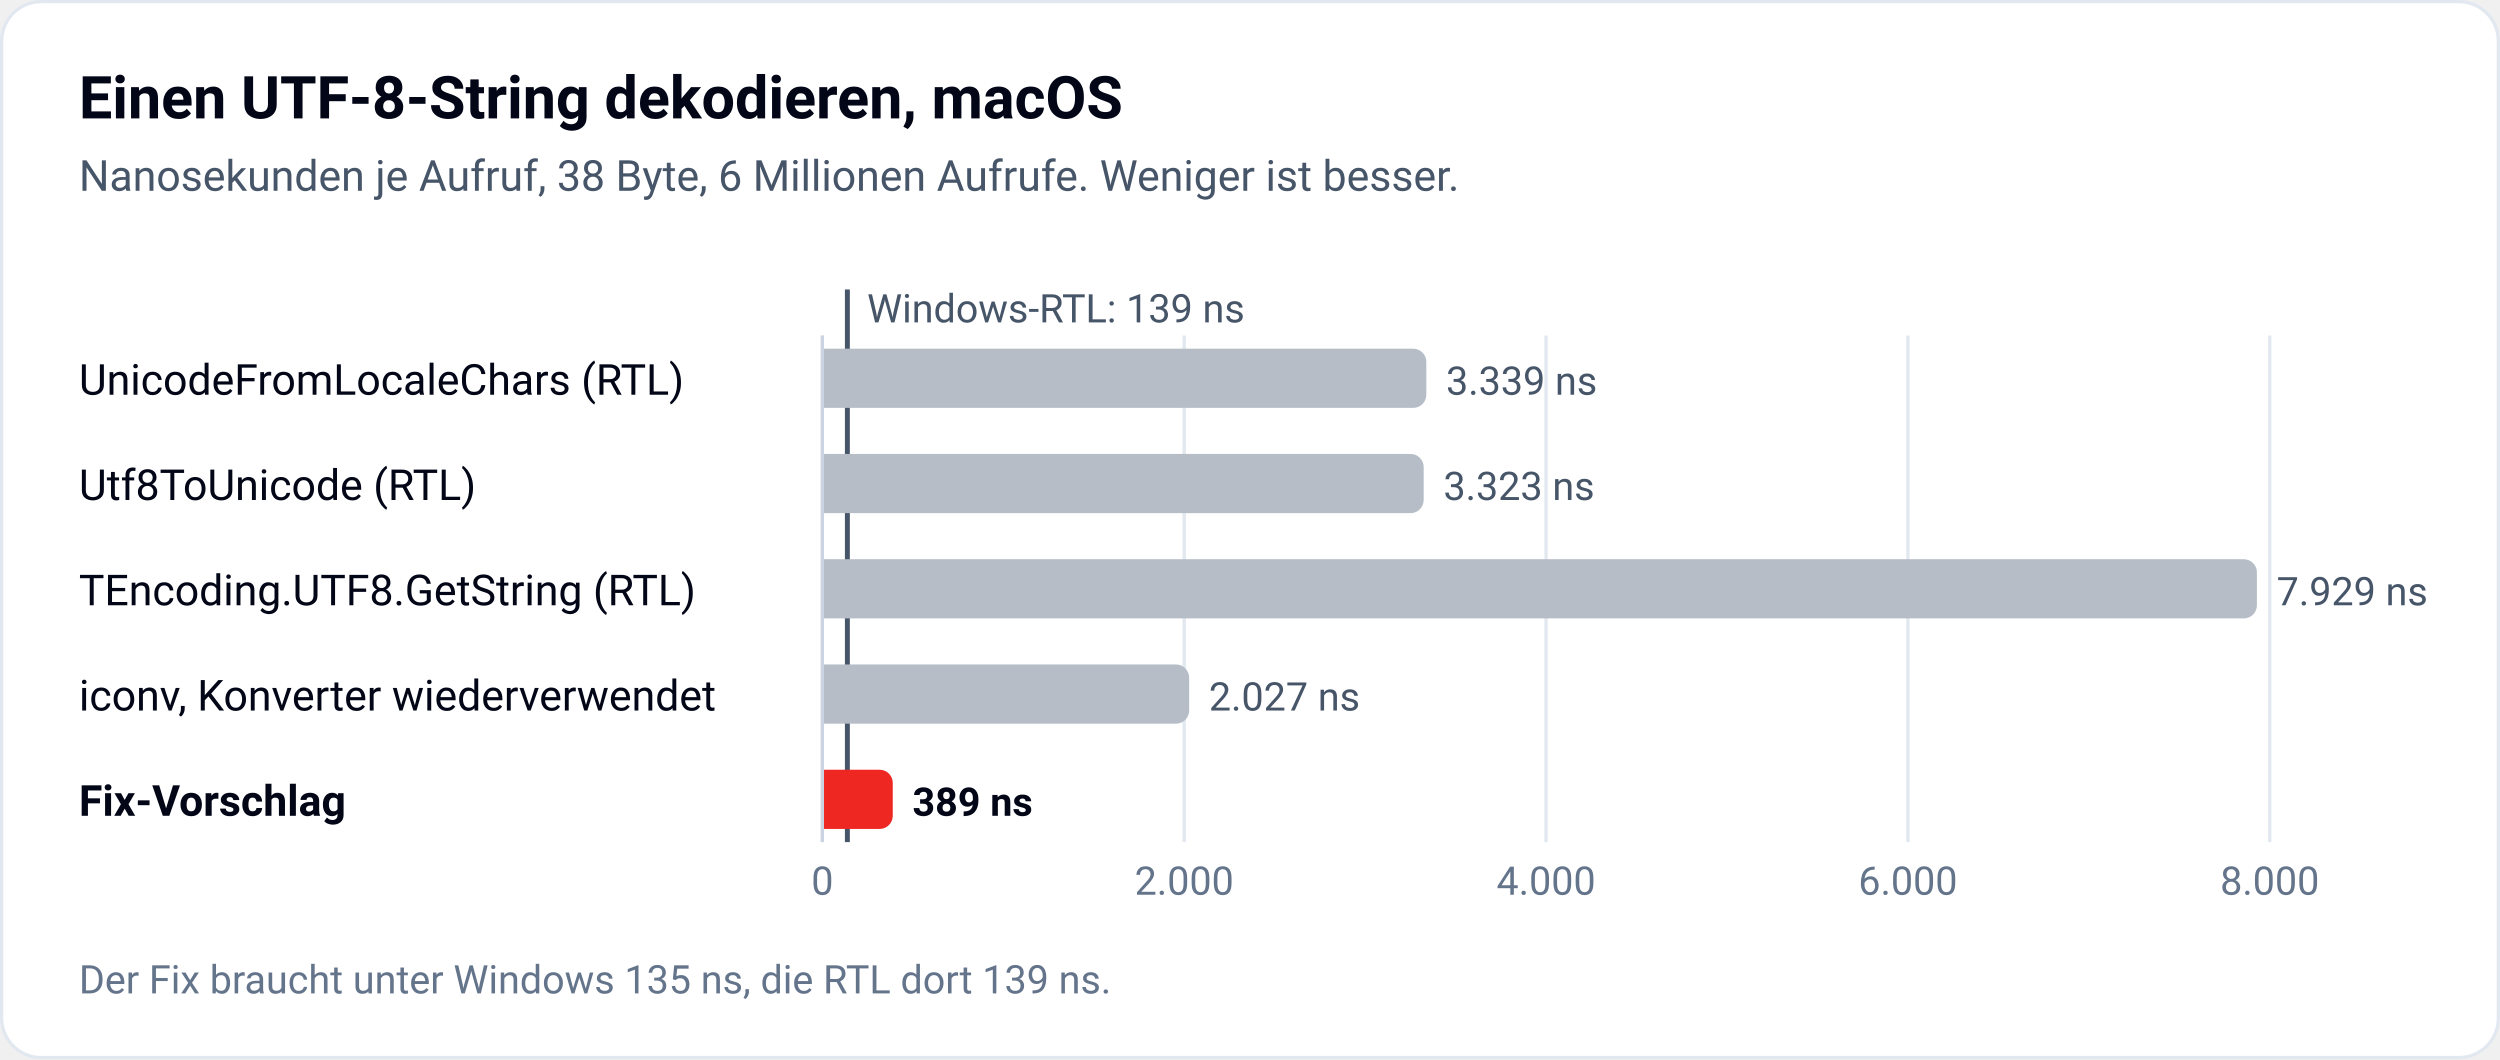
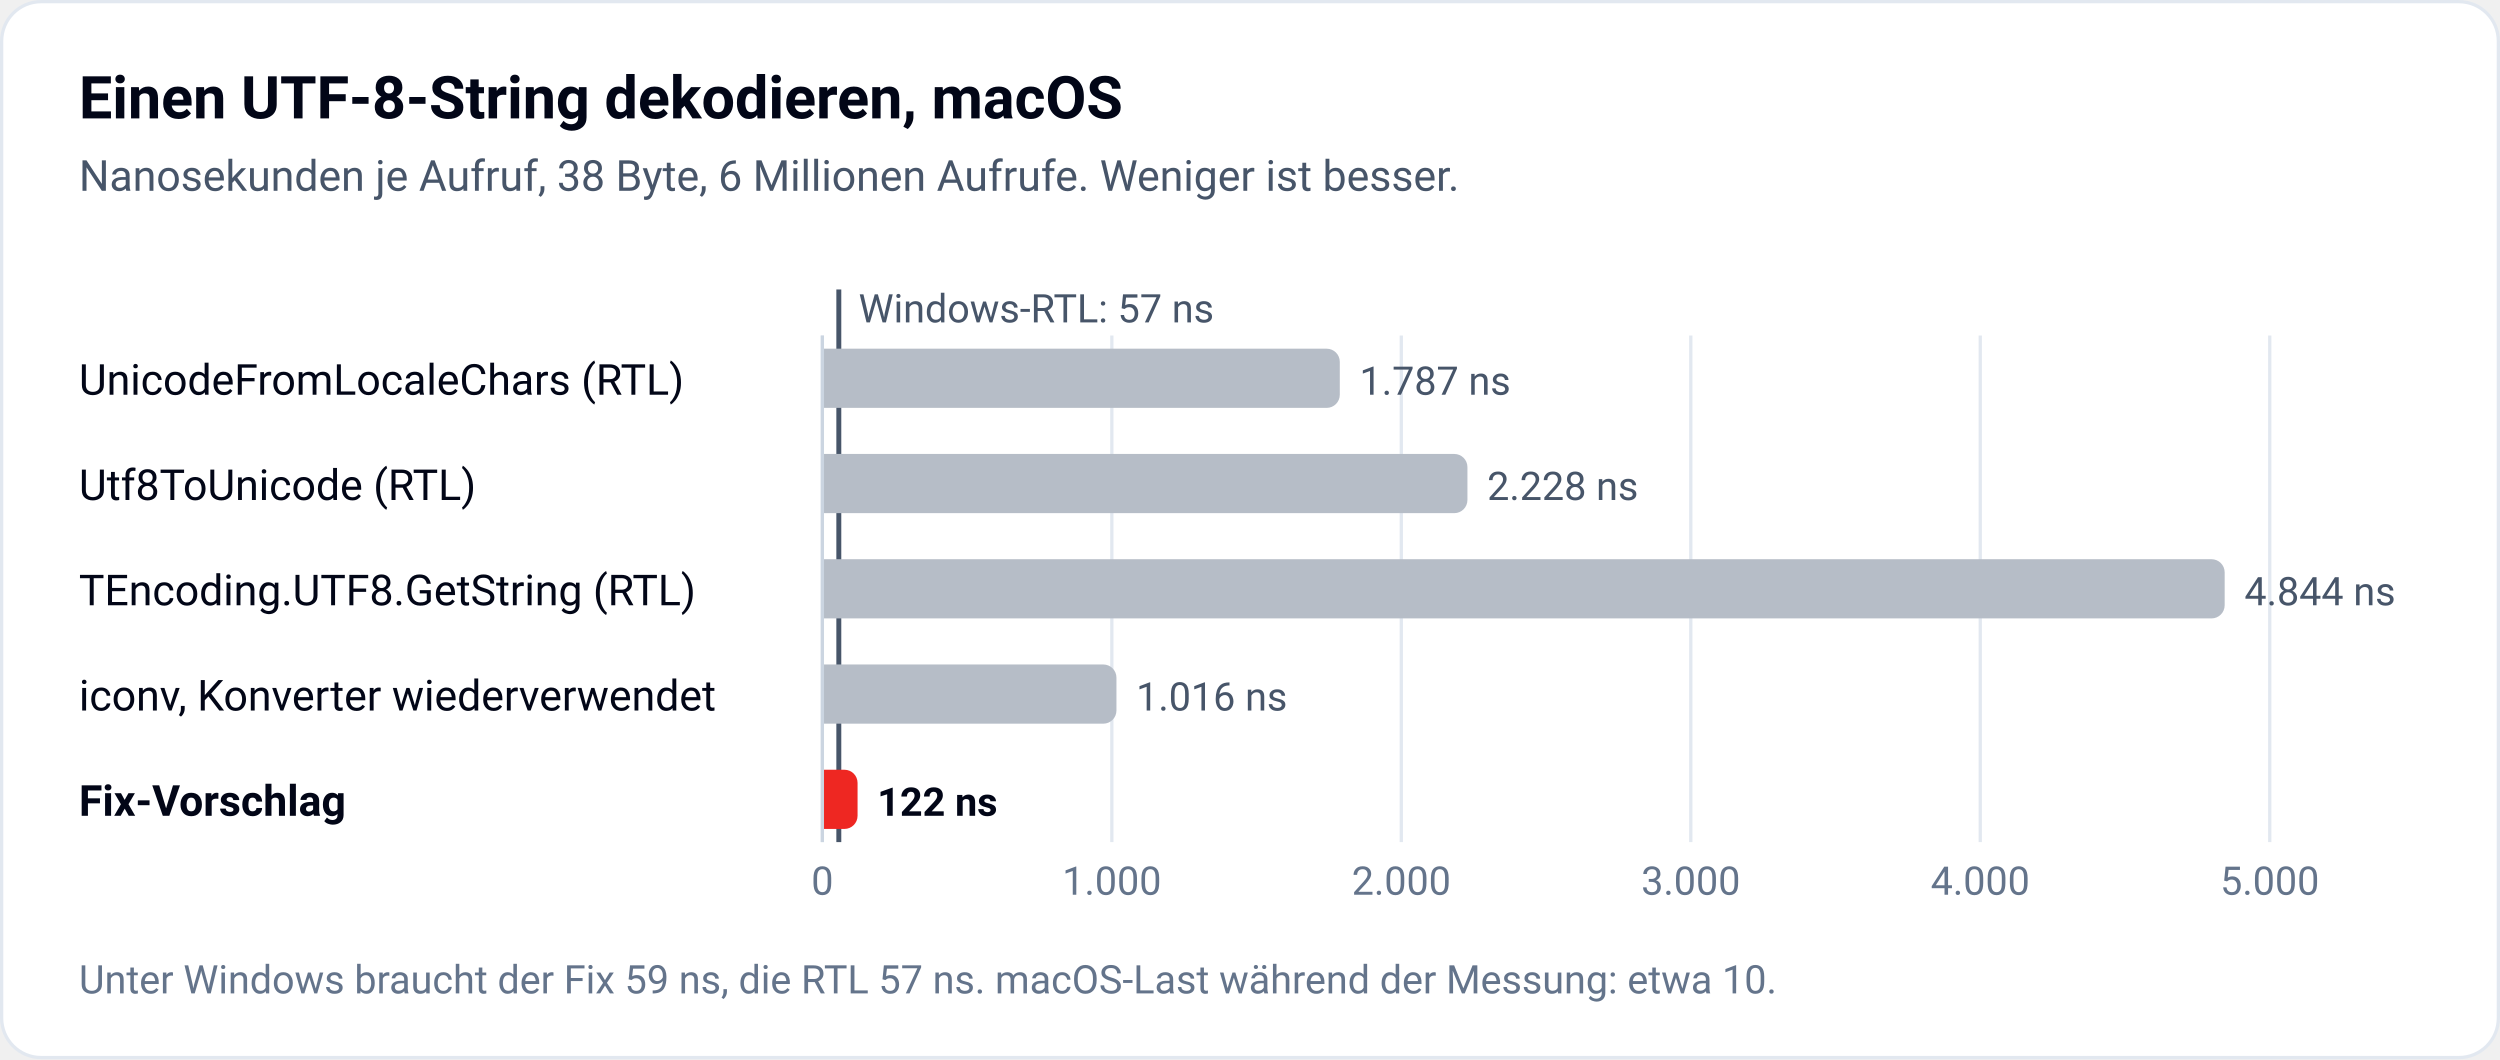
<svg xmlns="http://www.w3.org/2000/svg" viewBox="0 0 760 322" width="760" height="322" role="img" aria-labelledby="t d">
  <style>text{font-family:system-ui, -apple-system, 'Segoe UI', Roboto, sans-serif}.in{fill:#ffffff}.in-wait{fill:#0b0b0b}.in-other{fill:#0b0b0b}.bg{fill:#ffffff;stroke:#e2e8f0}.t1{fill:#020617}.t2{fill:#475569}.t3{fill:#64748b}.grid{stroke:#e2e8f0}.base{stroke:#cbd5e1}.ref{stroke:#475569}.gap{stroke:#ffffff}.firedac{fill:#ee2722}.dotnet{fill:#0097a7}.client{fill:#2a78d6}.system{fill:#6250d6}.wait{fill:#eda100}.other{fill:#9aa3af}.quiet{fill:#b6bdc7}@media (prefers-color-scheme: dark){.in{fill:#ffffff}.in-wait{fill:#0b0b0b}.in-other{fill:#ffffff}.bg{fill:#0f1620;stroke:#1f2937}.t1{fill:#ffffff}.t2{fill:#cbd5e1}.t3{fill:#94a3b8}.grid{stroke:#1f2937}.base{stroke:#334155}.ref{stroke:#cbd5e1}.gap{stroke:#0f1620}.firedac{fill:#fa423c}.dotnet{fill:#0097a7}.client{fill:#3987e5}.system{fill:#9085e9}.wait{fill:#c98500}.other{fill:#5b6472}.quiet{fill:#465061}}</style>
  <rect class="bg" x="0.5" y="0.5" width="759" height="321" rx="12" />
  <text class="t1" x="24.0" y="36.0" font-size="18" font-weight="600">Einen UTF-8-String dekodieren, macOS</text>
  <text class="t2" x="24.0" y="58.0" font-size="13">Nanosekunden je Aufruf, 38 Byte, 6 Millionen Aufrufe. Weniger ist besser.</text>
  <line class="grid" x1="250.0" y1="102" x2="250.0" y2="256" stroke-width="1" />
  <text class="t3" x="250.0" y="272.0" font-size="12" text-anchor="middle">0</text>
-   <line class="grid" x1="360.0" y1="102" x2="360.0" y2="256" stroke-width="1" />
-   <text class="t3" x="360.0" y="272.0" font-size="12" text-anchor="middle">2.000</text>
-   <line class="grid" x1="470.0" y1="102" x2="470.0" y2="256" stroke-width="1" />
-   <text class="t3" x="470.0" y="272.0" font-size="12" text-anchor="middle">4.000</text>
-   <line class="grid" x1="580.0" y1="102" x2="580.0" y2="256" stroke-width="1" />
-   <text class="t3" x="580.0" y="272.0" font-size="12" text-anchor="middle">6.000</text>
+   <line class="grid" x1="338.0" y1="102" x2="338.0" y2="256" stroke-width="1" />
+   <text class="t3" x="338.0" y="272.0" font-size="12" text-anchor="middle">1.000</text>
+   <line class="grid" x1="426.0" y1="102" x2="426.0" y2="256" stroke-width="1" />
+   <text class="t3" x="426.0" y="272.0" font-size="12" text-anchor="middle">2.000</text>
+   <line class="grid" x1="514.0" y1="102" x2="514.0" y2="256" stroke-width="1" />
+   <text class="t3" x="514.0" y="272.0" font-size="12" text-anchor="middle">3.000</text>
+   <line class="grid" x1="602.0" y1="102" x2="602.0" y2="256" stroke-width="1" />
+   <text class="t3" x="602.0" y="272.0" font-size="12" text-anchor="middle">4.000</text>
  <line class="grid" x1="690.0" y1="102" x2="690.0" y2="256" stroke-width="1" />
-   <text class="t3" x="690.0" y="272.0" font-size="12" text-anchor="middle">8.000</text>
-   <line class="ref" x1="257.6" y1="88" x2="257.6" y2="256" stroke-width="1.5" />
-   <text class="t2" x="263.6" y="98.0" font-size="12">Windows-RTL: 139 ns</text>
+   <text class="t3" x="690.0" y="272.0" font-size="12" text-anchor="middle">5.000</text>
+   <line class="ref" x1="255.0" y1="88" x2="255.0" y2="256" stroke-width="1.5" />
+   <text class="t2" x="261.0" y="98.0" font-size="12">Windows-RTL: 57 ns</text>
  <text class="t1" x="24.0" y="120.0" font-size="13">UnicodeFromLocaleChars (RTL)</text>
-   <path class="quiet" d="M250.0,106.0h179.6a4,4 0 0 1 4,4v10.0a4,4 0 0 1 -4,4h-179.6z" />
-   <text class="t2" x="439.6" y="120.0" font-size="12">3.339 ns</text>
+   <path class="quiet" d="M250.0,106.0h153.3a4,4 0 0 1 4,4v10.0a4,4 0 0 1 -4,4h-153.3z" />
+   <text class="t2" x="413.3" y="120.0" font-size="12">1.787 ns</text>
  <text class="t1" x="24.0" y="152.0" font-size="13">Utf8ToUnicode (RTL)</text>
-   <path class="quiet" d="M250.0,138.0h178.8a4,4 0 0 1 4,4v10.0a4,4 0 0 1 -4,4h-178.8z" />
-   <text class="t2" x="438.8" y="152.0" font-size="12">3.323 ns</text>
+   <path class="quiet" d="M250.0,138.0h192.1a4,4 0 0 1 4,4v10.0a4,4 0 0 1 -4,4h-192.1z" />
+   <text class="t2" x="452.1" y="152.0" font-size="12">2.228 ns</text>
  <text class="t1" x="24.0" y="184.0" font-size="13">TEncoding.UTF8.GetString (RTL)</text>
-   <path class="quiet" d="M250.0,170.0h432.1a4,4 0 0 1 4,4v10.0a4,4 0 0 1 -4,4h-432.1z" />
-   <text class="t2" x="692.1" y="184.0" font-size="12">7.929 ns</text>
+   <path class="quiet" d="M250.0,170.0h422.3a4,4 0 0 1 4,4v10.0a4,4 0 0 1 -4,4h-422.3z" />
+   <text class="t2" x="682.3" y="184.0" font-size="12">4.844 ns</text>
  <text class="t1" x="24.0" y="216.0" font-size="13">iconv, Konverter wiederverwendet</text>
-   <path class="quiet" d="M250.0,202.0h107.5a4,4 0 0 1 4,4v10.0a4,4 0 0 1 -4,4h-107.5z" />
-   <text class="t2" x="367.5" y="216.0" font-size="12">2.027 ns</text>
+   <path class="quiet" d="M250.0,202.0h85.4a4,4 0 0 1 4,4v10.0a4,4 0 0 1 -4,4h-85.4z" />
+   <text class="t2" x="345.4" y="216.0" font-size="12">1.016 ns</text>
  <text class="t1" x="24.0" y="248.0" font-size="13" font-weight="600">Fix-Vorschlag</text>
-   <path class="firedac" d="M250.0,234.0h17.4a4,4 0 0 1 4,4v10.0a4,4 0 0 1 -4,4h-17.4z" />
-   <text class="t1" x="277.4" y="248.0" font-size="12" font-weight="600">389 ns</text>
+   <path class="firedac" d="M250.0,234.0h6.7a4,4 0 0 1 4,4v10.0a4,4 0 0 1 -4,4h-6.7z" />
+   <text class="t1" x="266.7" y="248.0" font-size="12" font-weight="600">122 ns</text>
  <line class="base" x1="250" y1="102" x2="250" y2="256" stroke-width="1" />
-   <text class="t3" x="24.0" y="302.0" font-size="12">Der Fix braucht unter Windows 135 ns, die RTL dort 139 ns.</text>
+   <text class="t3" x="24.0" y="302.0" font-size="12">Unter Windows braucht der Fix 59 ns, die RTL 57 ns. macOS-Last während der Messung: etwa 10.</text>
</svg>
